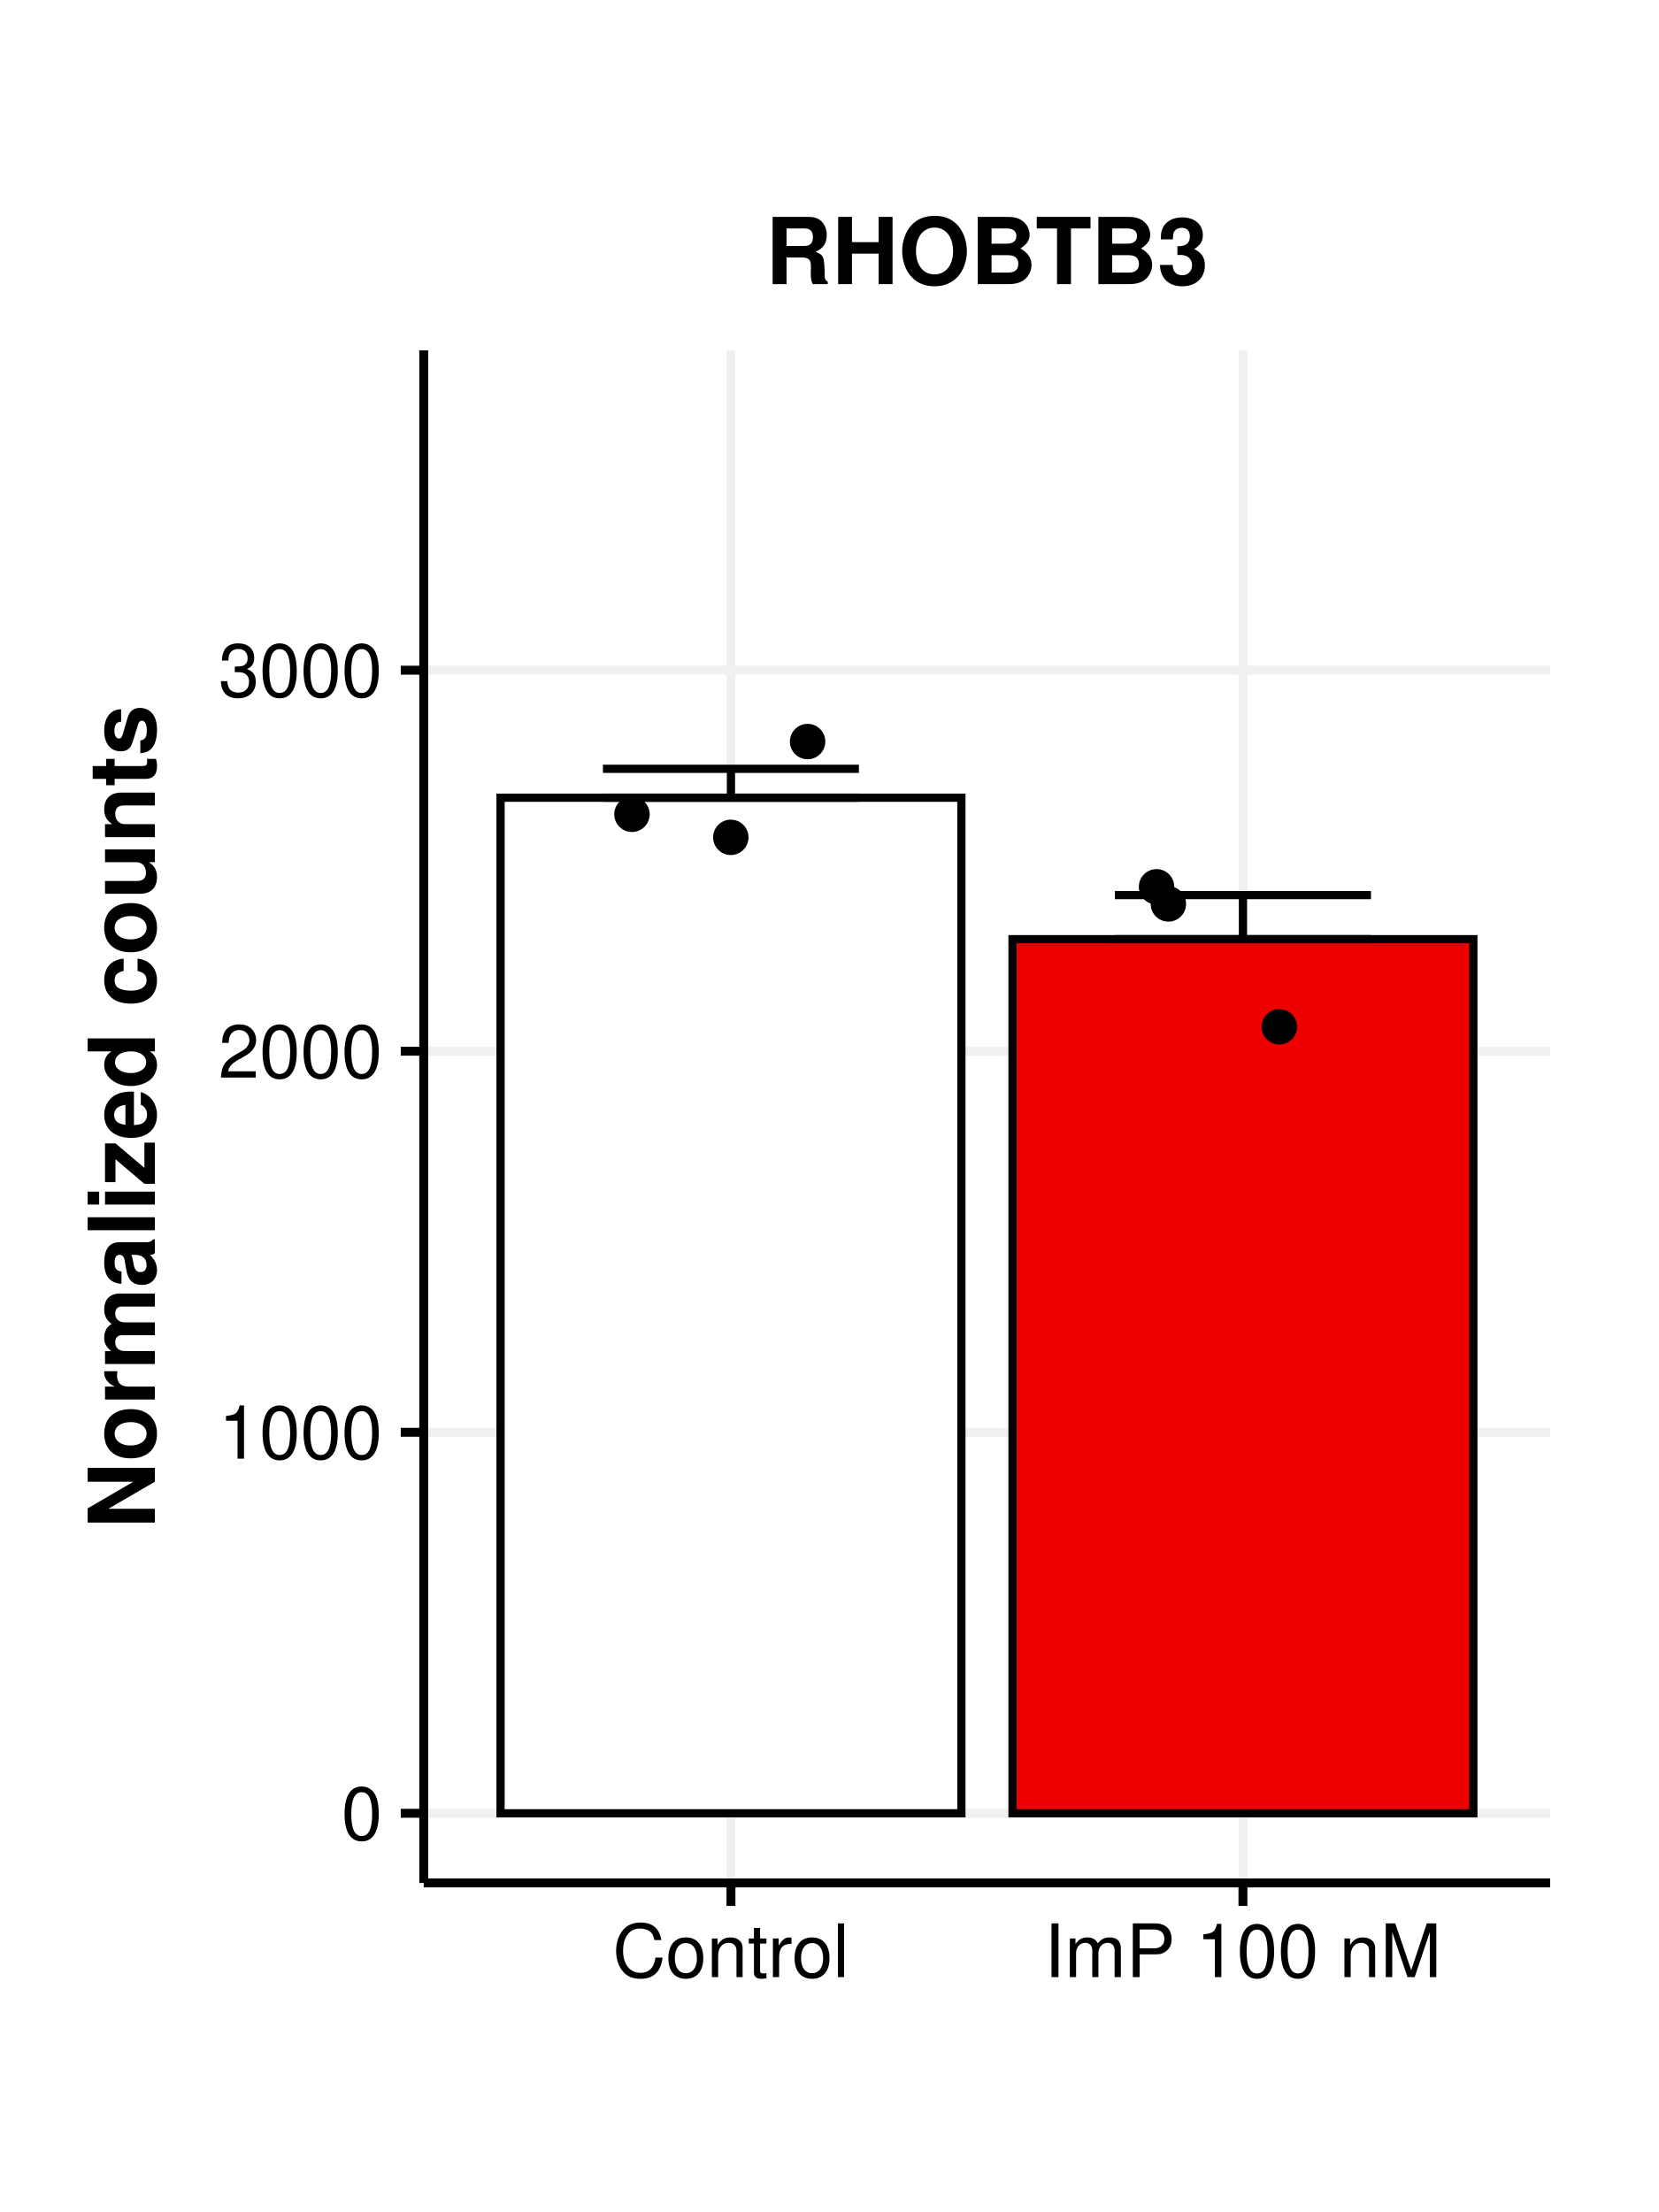
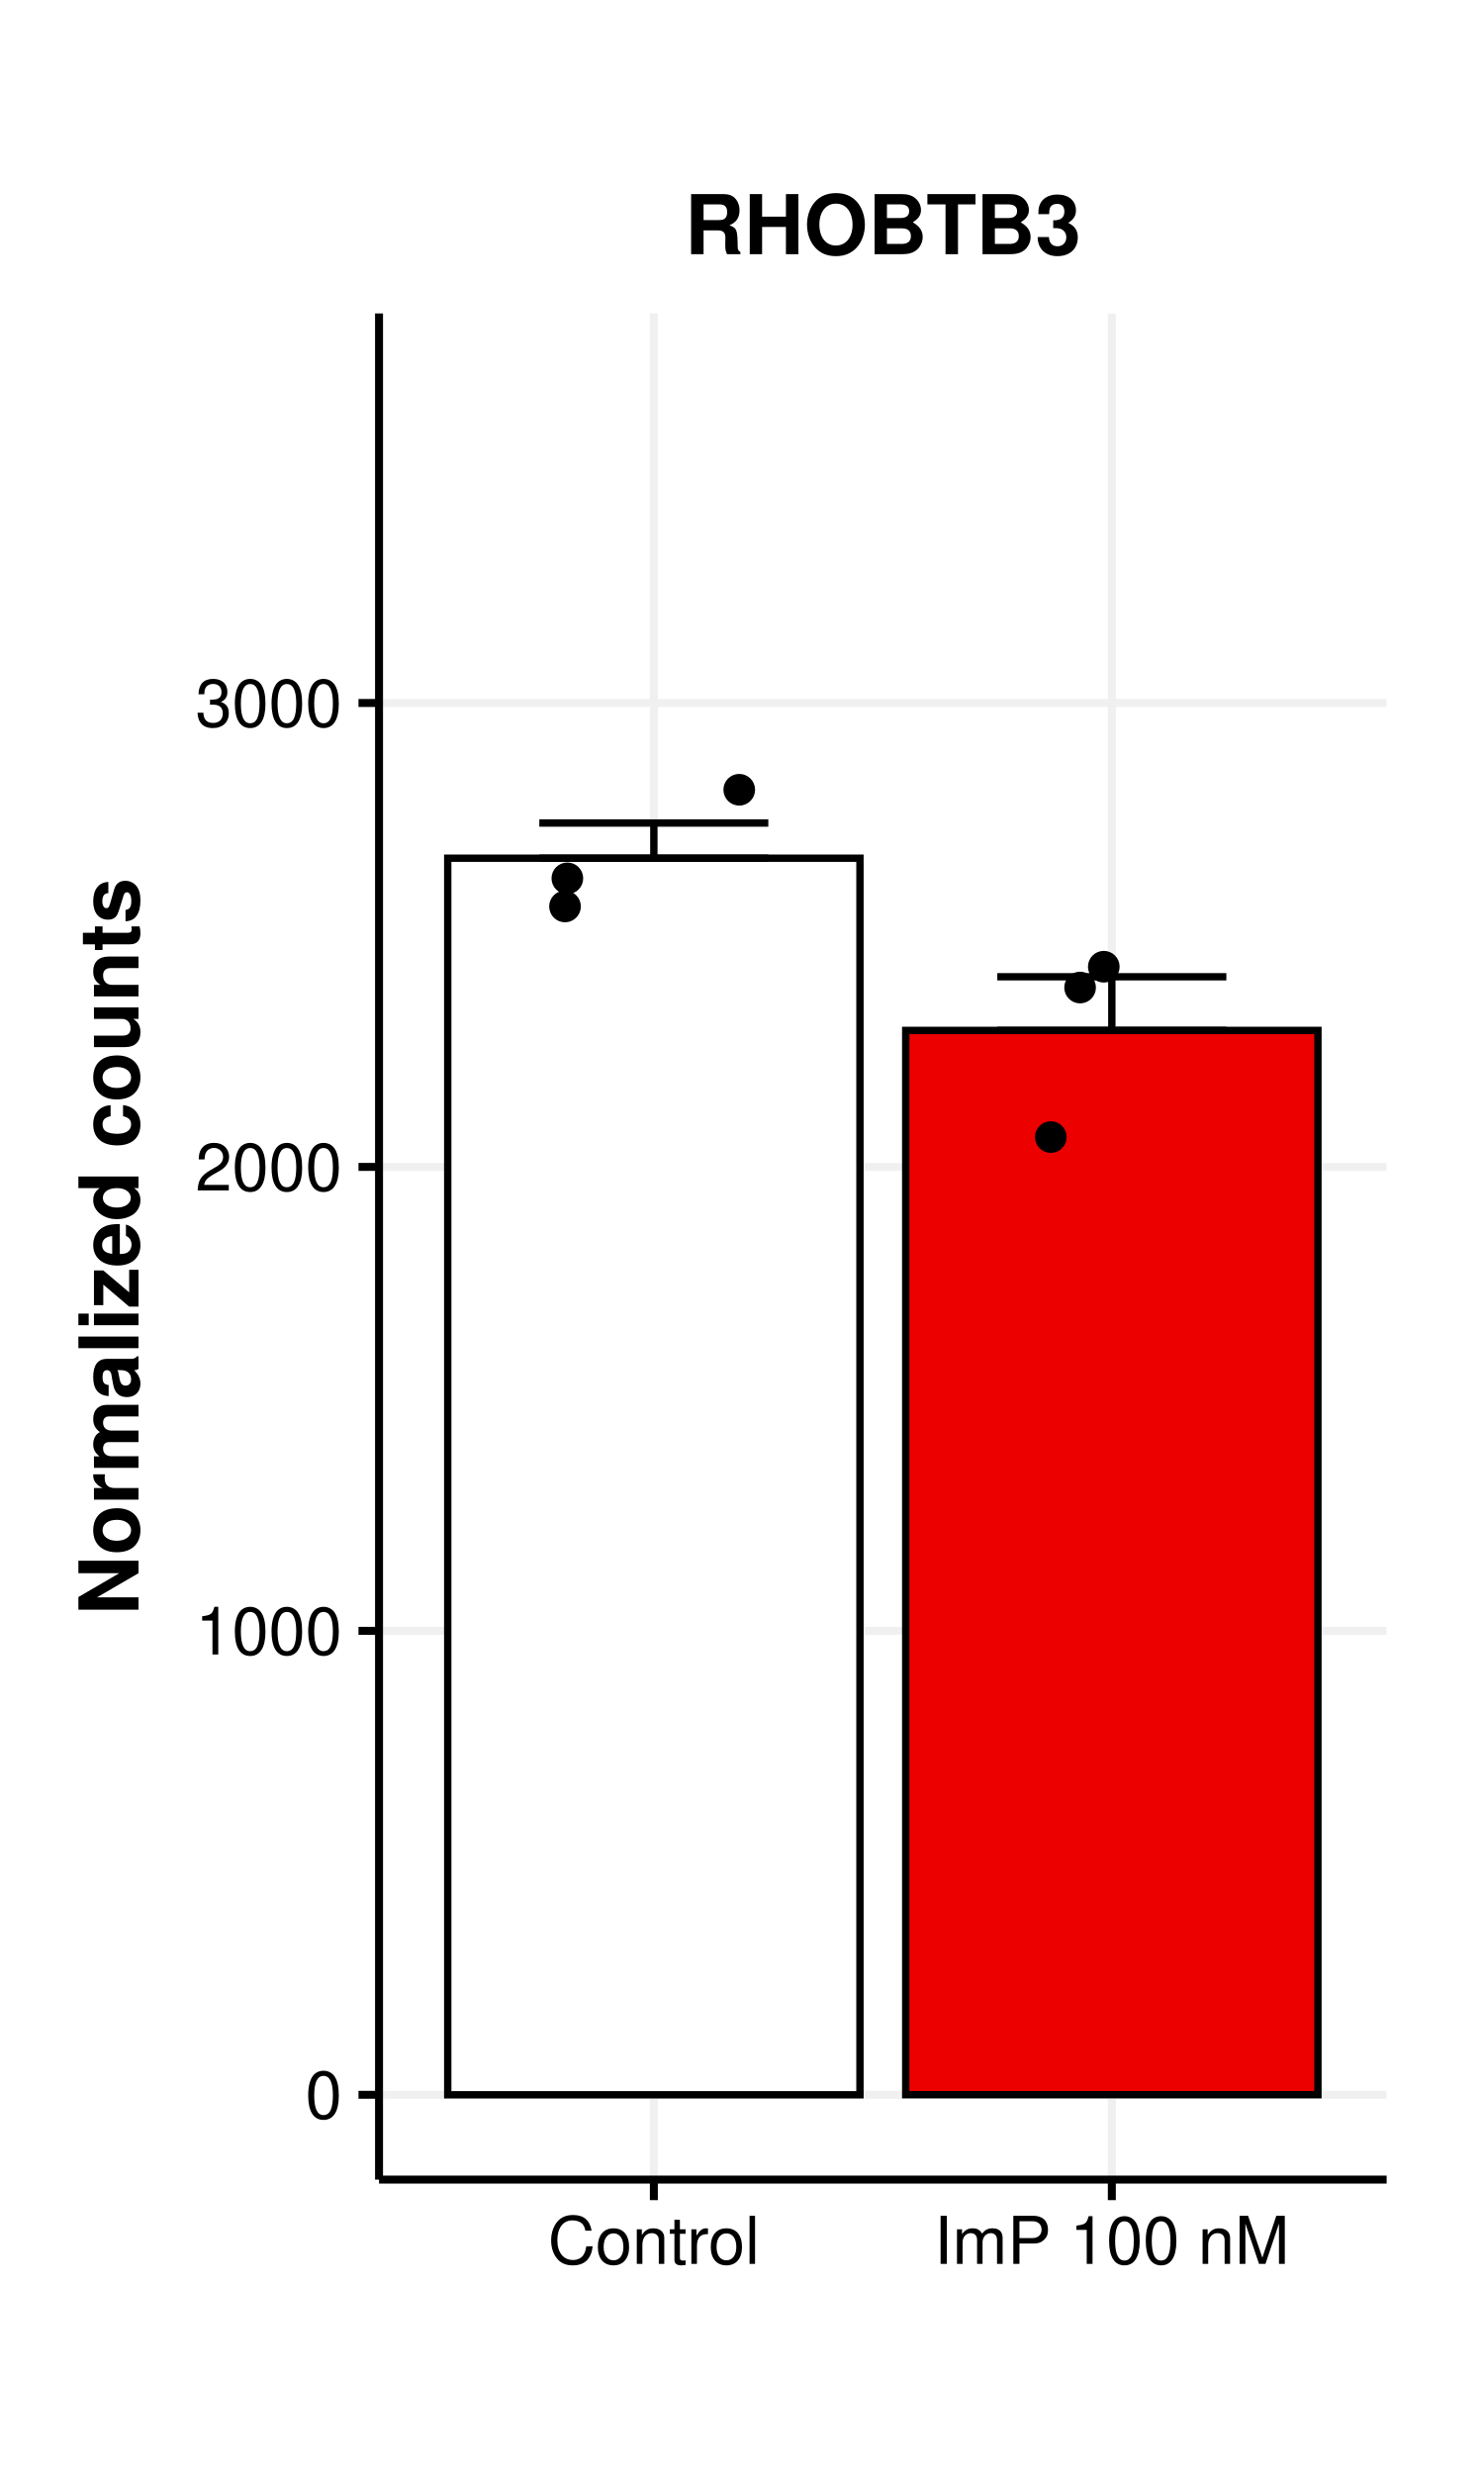
- <svg xmlns="http://www.w3.org/2000/svg" class="svglite" width="216.00pt" height="288.00pt" viewBox="0 0 216.00 288.00">
+ <svg xmlns="http://www.w3.org/2000/svg" class="svglite" width="216.00pt" height="360.00pt" viewBox="0 0 216.00 360.00">
  <defs>
    <style type="text/css">
    .svglite line, .svglite polyline, .svglite polygon, .svglite path, .svglite rect, .svglite circle {
      fill: none;
      stroke: #000000;
      stroke-linecap: round;
      stroke-linejoin: round;
      stroke-miterlimit: 10.00;
    }
    .svglite text {
      white-space: pre;
    }
  </style>
  </defs>
  <rect width="100%" height="100%" style="stroke: none; fill: #FFFFFF;" />
  <defs>
-     <clipPath id="cpMC4wMHwyMTYuMDB8MC4wMHwyODguMDA=">
-       <rect x="0.00" y="0.00" width="216.00" height="288.00" />
+     <clipPath id="cpMC4wMHwyMTYuMDB8MC4wMHwzNjAuMDA=">
+       <rect x="0.00" y="0.00" width="216.00" height="360.00" />
    </clipPath>
  </defs>
-   <g clip-path="url(#cpMC4wMHwyMTYuMDB8MC4wMHwyODguMDA=)">
-     <rect x="0.00" y="0.00" width="216.00" height="288.00" style="stroke-width: 1.16; stroke: none; fill: #FFFFFF;" />
+   <g clip-path="url(#cpMC4wMHwyMTYuMDB8MC4wMHwzNjAuMDA=)">
+     <rect x="0.00" y="0.00" width="216.00" height="360.00" style="stroke-width: 1.16; stroke: none; fill: #FFFFFF;" />
  </g>
  <defs>
-     <clipPath id="cpNTUuMTd8MjAxLjgzfDQ1LjYxfDI0NS4xNg==">
-       <rect x="55.17" y="45.61" width="146.65" height="199.55" />
+     <clipPath id="cpNTUuMTd8MjAxLjgzfDQ1LjYxfDMxNy4xNg==">
+       <rect x="55.17" y="45.61" width="146.65" height="271.55" />
    </clipPath>
  </defs>
-   <g clip-path="url(#cpNTUuMTd8MjAxLjgzfDQ1LjYxfDI0NS4xNg==)">
-     <rect x="55.17" y="45.61" width="146.65" height="199.55" style="stroke-width: 1.16; stroke: none; fill: #FFFFFF;" />
-     <polyline points="55.17,236.09 201.83,236.09 " style="stroke-width: 1.16; stroke: #F0F0F0; stroke-linecap: butt;" />
-     <polyline points="55.17,186.48 201.83,186.48 " style="stroke-width: 1.16; stroke: #F0F0F0; stroke-linecap: butt;" />
-     <polyline points="55.17,136.87 201.83,136.87 " style="stroke-width: 1.16; stroke: #F0F0F0; stroke-linecap: butt;" />
-     <polyline points="55.17,87.26 201.83,87.26 " style="stroke-width: 1.16; stroke: #F0F0F0; stroke-linecap: butt;" />
-     <polyline points="95.17,245.16 95.17,45.61 " style="stroke-width: 1.16; stroke: #F0F0F0; stroke-linecap: butt;" />
-     <polyline points="161.83,245.16 161.83,45.61 " style="stroke-width: 1.16; stroke: #F0F0F0; stroke-linecap: butt;" />
-     <rect x="65.17" y="103.86" width="60.00" height="132.23" style="stroke-width: 1.07; stroke-linecap: butt; stroke-linejoin: miter; fill: #FFFFFF;" />
-     <rect x="131.83" y="122.28" width="60.00" height="113.81" style="stroke-width: 1.07; stroke-linecap: butt; stroke-linejoin: miter; fill: #ED0000;" />
-     <polyline points="78.50,100.10 111.83,100.10 " style="stroke-width: 1.07; stroke-linecap: butt;" />
-     <polyline points="95.17,100.10 95.17,103.86 " style="stroke-width: 1.07; stroke-linecap: butt;" />
-     <polyline points="78.50,103.86 111.83,103.86 " style="stroke-width: 1.07; stroke-linecap: butt;" />
-     <polyline points="145.16,116.54 178.50,116.54 " style="stroke-width: 1.07; stroke-linecap: butt;" />
-     <polyline points="161.83,116.54 161.83,122.28 " style="stroke-width: 1.07; stroke-linecap: butt;" />
-     <polyline points="145.16,122.28 178.50,122.28 " style="stroke-width: 1.07; stroke-linecap: butt;" />
-     <circle cx="95.15" cy="109.02" r="1.95" style="stroke-width: 0.71; fill: #000000;" />
-     <circle cx="105.15" cy="96.55" r="1.95" style="stroke-width: 0.71; fill: #000000;" />
-     <circle cx="82.28" cy="106.02" r="1.95" style="stroke-width: 0.71; fill: #000000;" />
-     <circle cx="152.12" cy="117.69" r="1.95" style="stroke-width: 0.71; fill: #000000;" />
-     <circle cx="150.58" cy="115.46" r="1.95" style="stroke-width: 0.71; fill: #000000;" />
-     <circle cx="166.57" cy="133.69" r="1.95" style="stroke-width: 0.71; fill: #000000;" />
-     <rect x="55.17" y="45.61" width="146.65" height="199.55" style="stroke-width: 1.16; stroke: none;" />
+   <g clip-path="url(#cpNTUuMTd8MjAxLjgzfDQ1LjYxfDMxNy4xNg==)">
+     <rect x="55.17" y="45.61" width="146.65" height="271.55" style="stroke-width: 1.16; stroke: none; fill: #FFFFFF;" />
+     <polyline points="55.17,304.82 201.83,304.82 " style="stroke-width: 1.16; stroke: #F0F0F0; stroke-linecap: butt;" />
+     <polyline points="55.17,237.31 201.83,237.31 " style="stroke-width: 1.16; stroke: #F0F0F0; stroke-linecap: butt;" />
+     <polyline points="55.17,169.80 201.83,169.80 " style="stroke-width: 1.16; stroke: #F0F0F0; stroke-linecap: butt;" />
+     <polyline points="55.17,102.29 201.83,102.29 " style="stroke-width: 1.16; stroke: #F0F0F0; stroke-linecap: butt;" />
+     <polyline points="95.17,317.16 95.17,45.61 " style="stroke-width: 1.16; stroke: #F0F0F0; stroke-linecap: butt;" />
+     <polyline points="161.83,317.16 161.83,45.61 " style="stroke-width: 1.16; stroke: #F0F0F0; stroke-linecap: butt;" />
+     <rect x="65.17" y="124.88" width="60.00" height="179.94" style="stroke-width: 1.07; stroke-linecap: butt; stroke-linejoin: miter; fill: #FFFFFF;" />
+     <rect x="131.83" y="149.94" width="60.00" height="154.87" style="stroke-width: 1.07; stroke-linecap: butt; stroke-linejoin: miter; fill: #ED0000;" />
+     <polyline points="78.50,119.76 111.83,119.76 " style="stroke-width: 1.07; stroke-linecap: butt;" />
+     <polyline points="95.17,119.76 95.17,124.88 " style="stroke-width: 1.07; stroke-linecap: butt;" />
+     <polyline points="78.50,124.88 111.83,124.88 " style="stroke-width: 1.07; stroke-linecap: butt;" />
+     <polyline points="145.16,142.13 178.50,142.13 " style="stroke-width: 1.07; stroke-linecap: butt;" />
+     <polyline points="161.83,142.13 161.83,149.94 " style="stroke-width: 1.07; stroke-linecap: butt;" />
+     <polyline points="145.16,149.94 178.50,149.94 " style="stroke-width: 1.07; stroke-linecap: butt;" />
+     <circle cx="82.24" cy="131.90" r="1.95" style="stroke-width: 0.71; fill: #000000;" />
+     <circle cx="107.60" cy="114.92" r="1.95" style="stroke-width: 0.71; fill: #000000;" />
+     <circle cx="82.58" cy="127.81" r="1.95" style="stroke-width: 0.71; fill: #000000;" />
+     <circle cx="157.21" cy="143.70" r="1.95" style="stroke-width: 0.71; fill: #000000;" />
+     <circle cx="160.66" cy="140.67" r="1.95" style="stroke-width: 0.71; fill: #000000;" />
+     <circle cx="152.95" cy="165.46" r="1.95" style="stroke-width: 0.71; fill: #000000;" />
+     <rect x="55.17" y="45.61" width="146.65" height="271.55" style="stroke-width: 1.16; stroke: none;" />
  </g>
-   <g clip-path="url(#cpMC4wMHwyMTYuMDB8MC4wMHwyODguMDA=)">
-     <polyline points="55.17,245.16 55.17,45.61 " style="stroke-width: 1.16; stroke-linecap: butt;" />
-     <text x="49.79" y="239.53" text-anchor="end" style="font-size: 9.60px; font-family: &quot;Helvetica&quot;;" textLength="5.34px" lengthAdjust="spacingAndGlyphs">0</text>
-     <text x="49.79" y="189.92" text-anchor="end" style="font-size: 9.60px; font-family: &quot;Helvetica&quot;;" textLength="21.34px" lengthAdjust="spacingAndGlyphs">1000</text>
-     <text x="49.79" y="140.31" text-anchor="end" style="font-size: 9.60px; font-family: &quot;Helvetica&quot;;" textLength="21.34px" lengthAdjust="spacingAndGlyphs">2000</text>
-     <text x="49.79" y="90.70" text-anchor="end" style="font-size: 9.60px; font-family: &quot;Helvetica&quot;;" textLength="21.34px" lengthAdjust="spacingAndGlyphs">3000</text>
-     <polyline points="52.18,236.09 55.17,236.09 " style="stroke-width: 1.16; stroke-linecap: butt;" />
-     <polyline points="52.18,186.48 55.17,186.48 " style="stroke-width: 1.16; stroke-linecap: butt;" />
-     <polyline points="52.18,136.87 55.17,136.87 " style="stroke-width: 1.16; stroke-linecap: butt;" />
-     <polyline points="52.18,87.26 55.17,87.26 " style="stroke-width: 1.16; stroke-linecap: butt;" />
-     <polyline points="55.17,245.16 201.83,245.16 " style="stroke-width: 1.16; stroke-linecap: butt;" />
-     <polyline points="95.17,248.15 95.17,245.16 " style="stroke-width: 1.16; stroke-linecap: butt;" />
-     <polyline points="161.83,248.15 161.83,245.16 " style="stroke-width: 1.16; stroke-linecap: butt;" />
-     <text x="95.17" y="257.42" text-anchor="middle" style="font-size: 9.60px; font-family: &quot;Helvetica&quot;;" textLength="30.92px" lengthAdjust="spacingAndGlyphs">Control</text>
-     <text x="161.83" y="257.42" text-anchor="middle" style="font-size: 9.60px; font-family: &quot;Helvetica&quot;;" textLength="51.72px" lengthAdjust="spacingAndGlyphs">ImP 100 nM</text>
-     <text transform="translate(20.16,145.39) rotate(-90)" text-anchor="middle" style="font-size: 12.00px; font-weight: bold; font-family: &quot;Helvetica&quot;;" textLength="107.35px" lengthAdjust="spacingAndGlyphs">Normalized counts</text>
+   <g clip-path="url(#cpMC4wMHwyMTYuMDB8MC4wMHwzNjAuMDA=)">
+     <polyline points="55.17,317.16 55.17,45.61 " style="stroke-width: 1.16; stroke-linecap: butt;" />
+     <text x="49.79" y="308.26" text-anchor="end" style="font-size: 9.60px; font-family: &quot;Helvetica&quot;;" textLength="5.34px" lengthAdjust="spacingAndGlyphs">0</text>
+     <text x="49.79" y="240.75" text-anchor="end" style="font-size: 9.60px; font-family: &quot;Helvetica&quot;;" textLength="21.34px" lengthAdjust="spacingAndGlyphs">1000</text>
+     <text x="49.79" y="173.24" text-anchor="end" style="font-size: 9.60px; font-family: &quot;Helvetica&quot;;" textLength="21.34px" lengthAdjust="spacingAndGlyphs">2000</text>
+     <text x="49.79" y="105.73" text-anchor="end" style="font-size: 9.60px; font-family: &quot;Helvetica&quot;;" textLength="21.34px" lengthAdjust="spacingAndGlyphs">3000</text>
+     <polyline points="52.18,304.82 55.17,304.82 " style="stroke-width: 1.16; stroke-linecap: butt;" />
+     <polyline points="52.18,237.31 55.17,237.31 " style="stroke-width: 1.16; stroke-linecap: butt;" />
+     <polyline points="52.18,169.80 55.17,169.80 " style="stroke-width: 1.16; stroke-linecap: butt;" />
+     <polyline points="52.18,102.29 55.17,102.29 " style="stroke-width: 1.16; stroke-linecap: butt;" />
+     <polyline points="55.17,317.16 201.83,317.16 " style="stroke-width: 1.16; stroke-linecap: butt;" />
+     <polyline points="95.17,320.15 95.17,317.16 " style="stroke-width: 1.16; stroke-linecap: butt;" />
+     <polyline points="161.83,320.15 161.83,317.16 " style="stroke-width: 1.16; stroke-linecap: butt;" />
+     <text x="95.17" y="329.42" text-anchor="middle" style="font-size: 9.60px; font-family: &quot;Helvetica&quot;;" textLength="30.92px" lengthAdjust="spacingAndGlyphs">Control</text>
+     <text x="161.83" y="329.42" text-anchor="middle" style="font-size: 9.60px; font-family: &quot;Helvetica&quot;;" textLength="51.72px" lengthAdjust="spacingAndGlyphs">ImP 100 nM</text>
+     <text transform="translate(20.16,181.39) rotate(-90)" text-anchor="middle" style="font-size: 12.00px; font-weight: bold; font-family: &quot;Helvetica&quot;;" textLength="107.35px" lengthAdjust="spacingAndGlyphs">Normalized counts</text>
    <text x="128.50" y="36.99" text-anchor="middle" style="font-size: 12.00px; font-weight: bold; font-family: &quot;Helvetica&quot;;" textLength="58.01px" lengthAdjust="spacingAndGlyphs">RHOBTB3</text>
  </g>
</svg>
